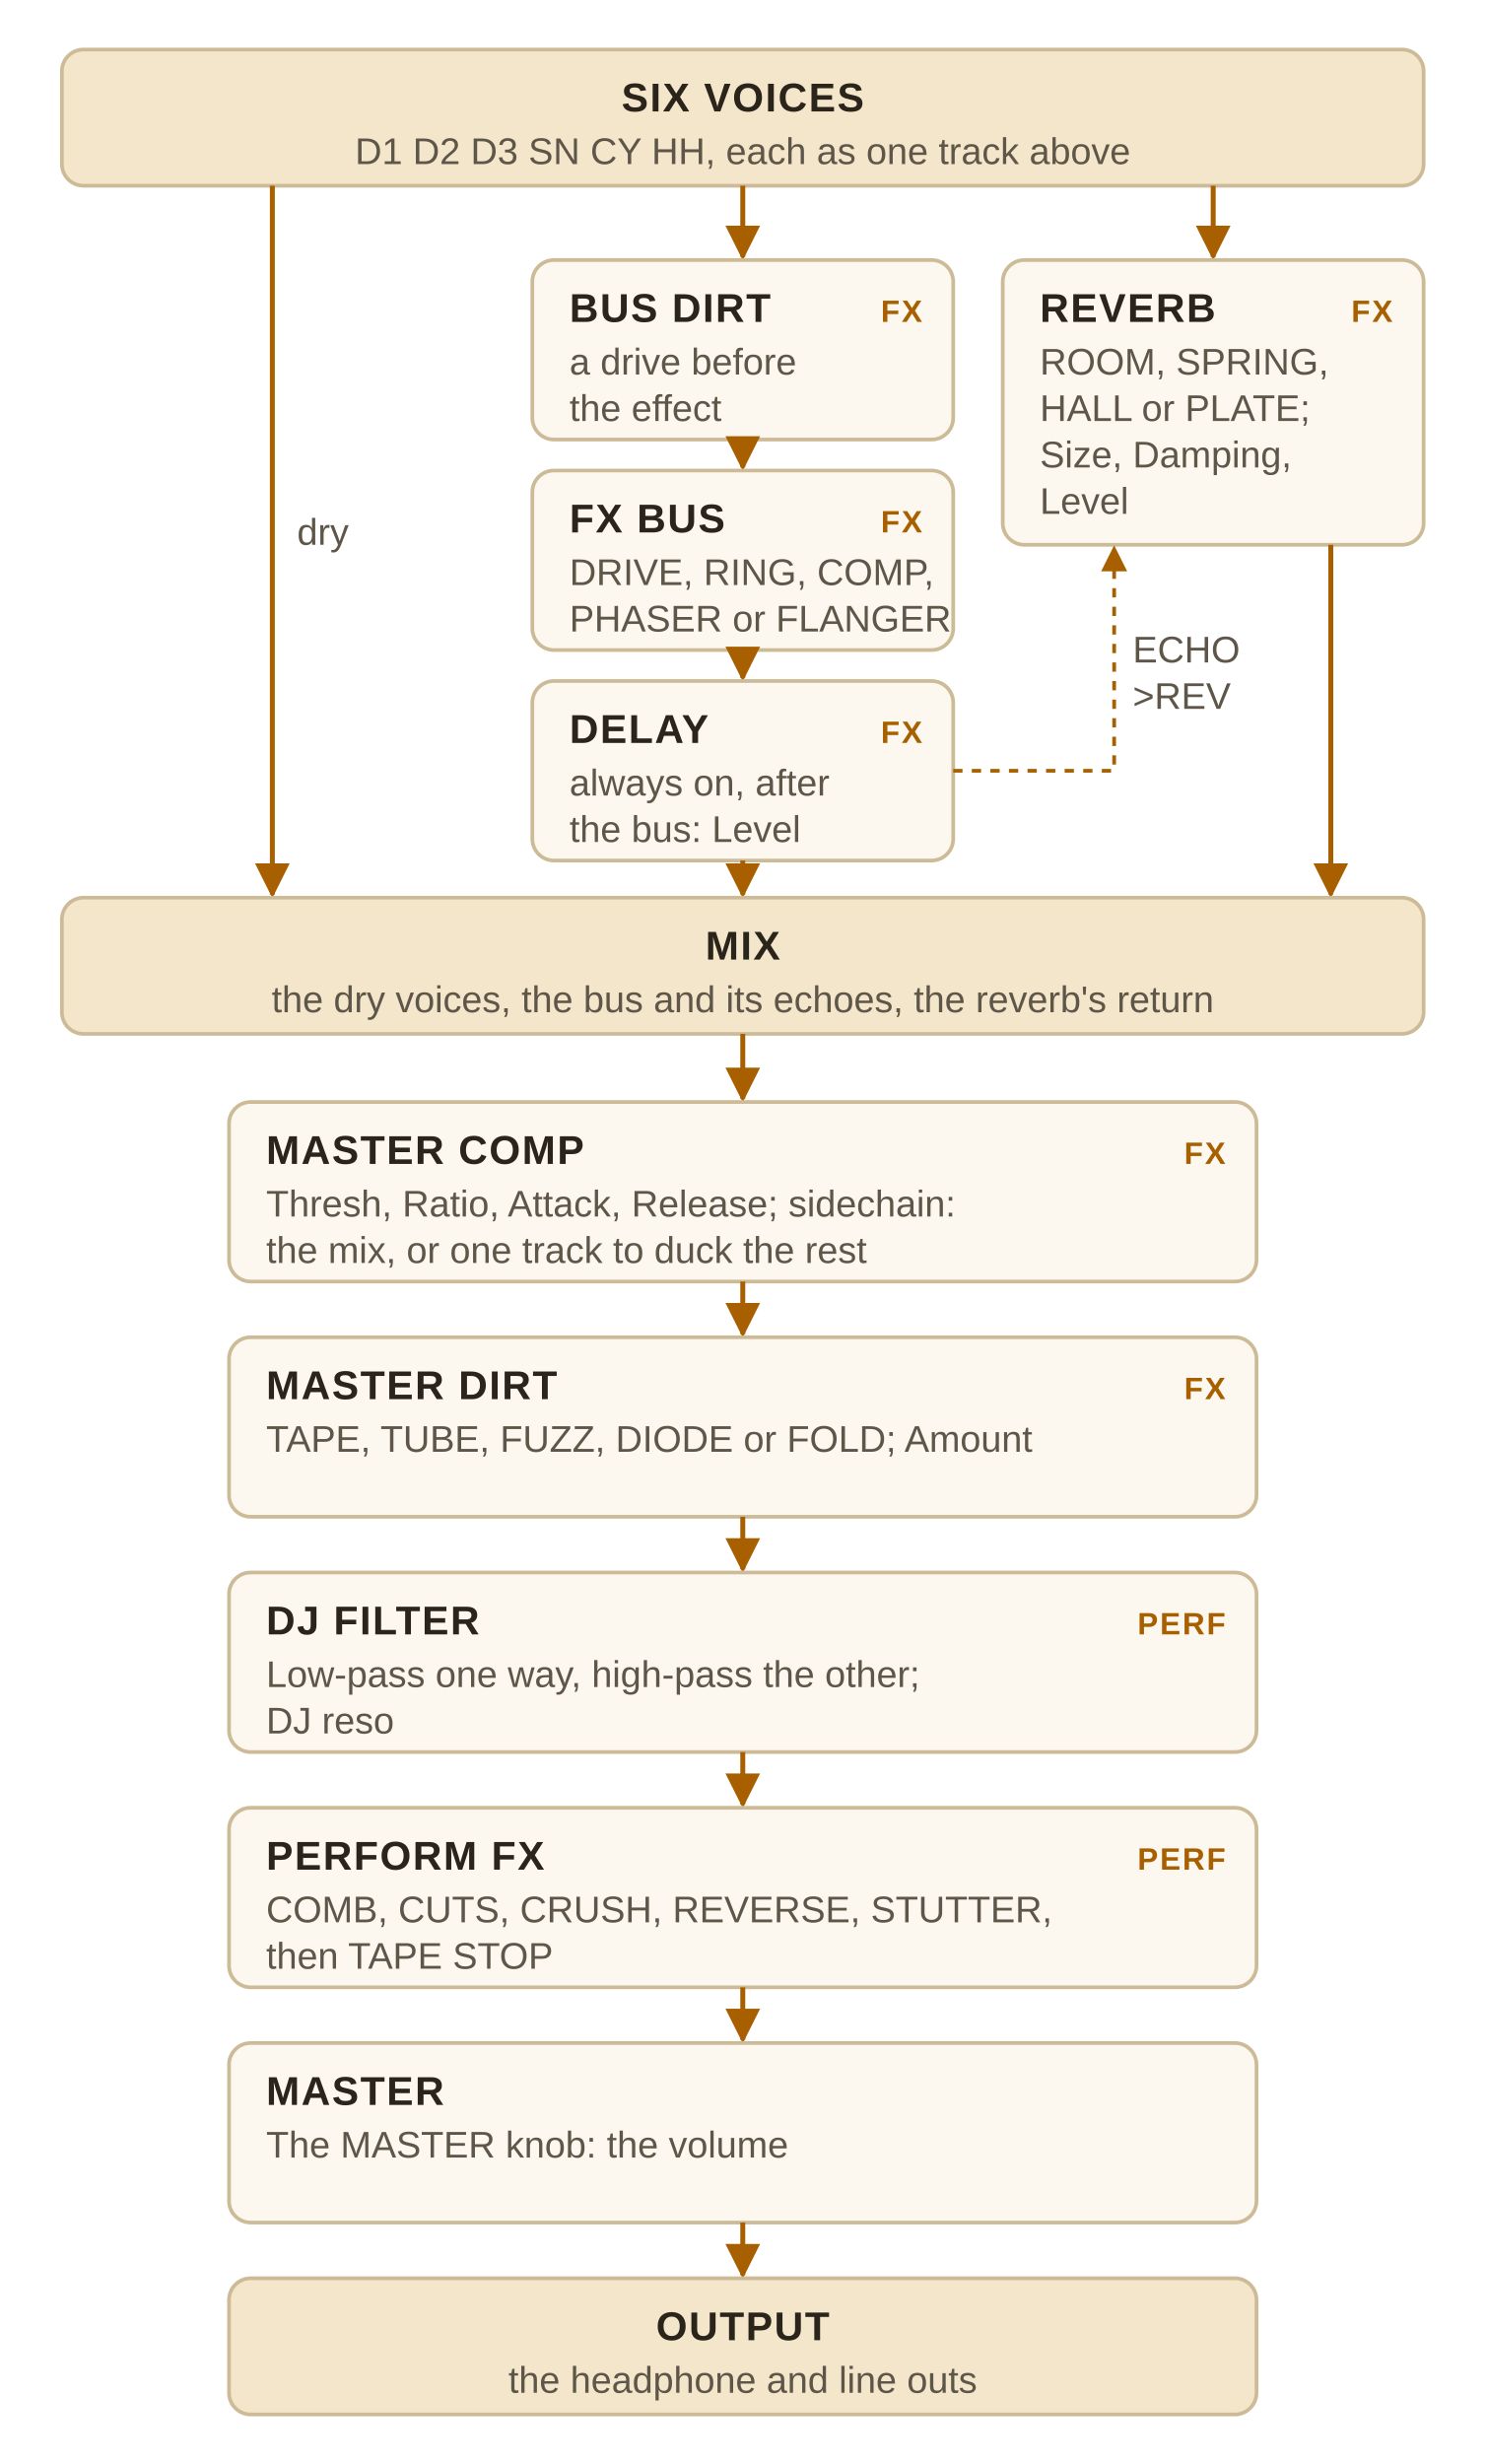
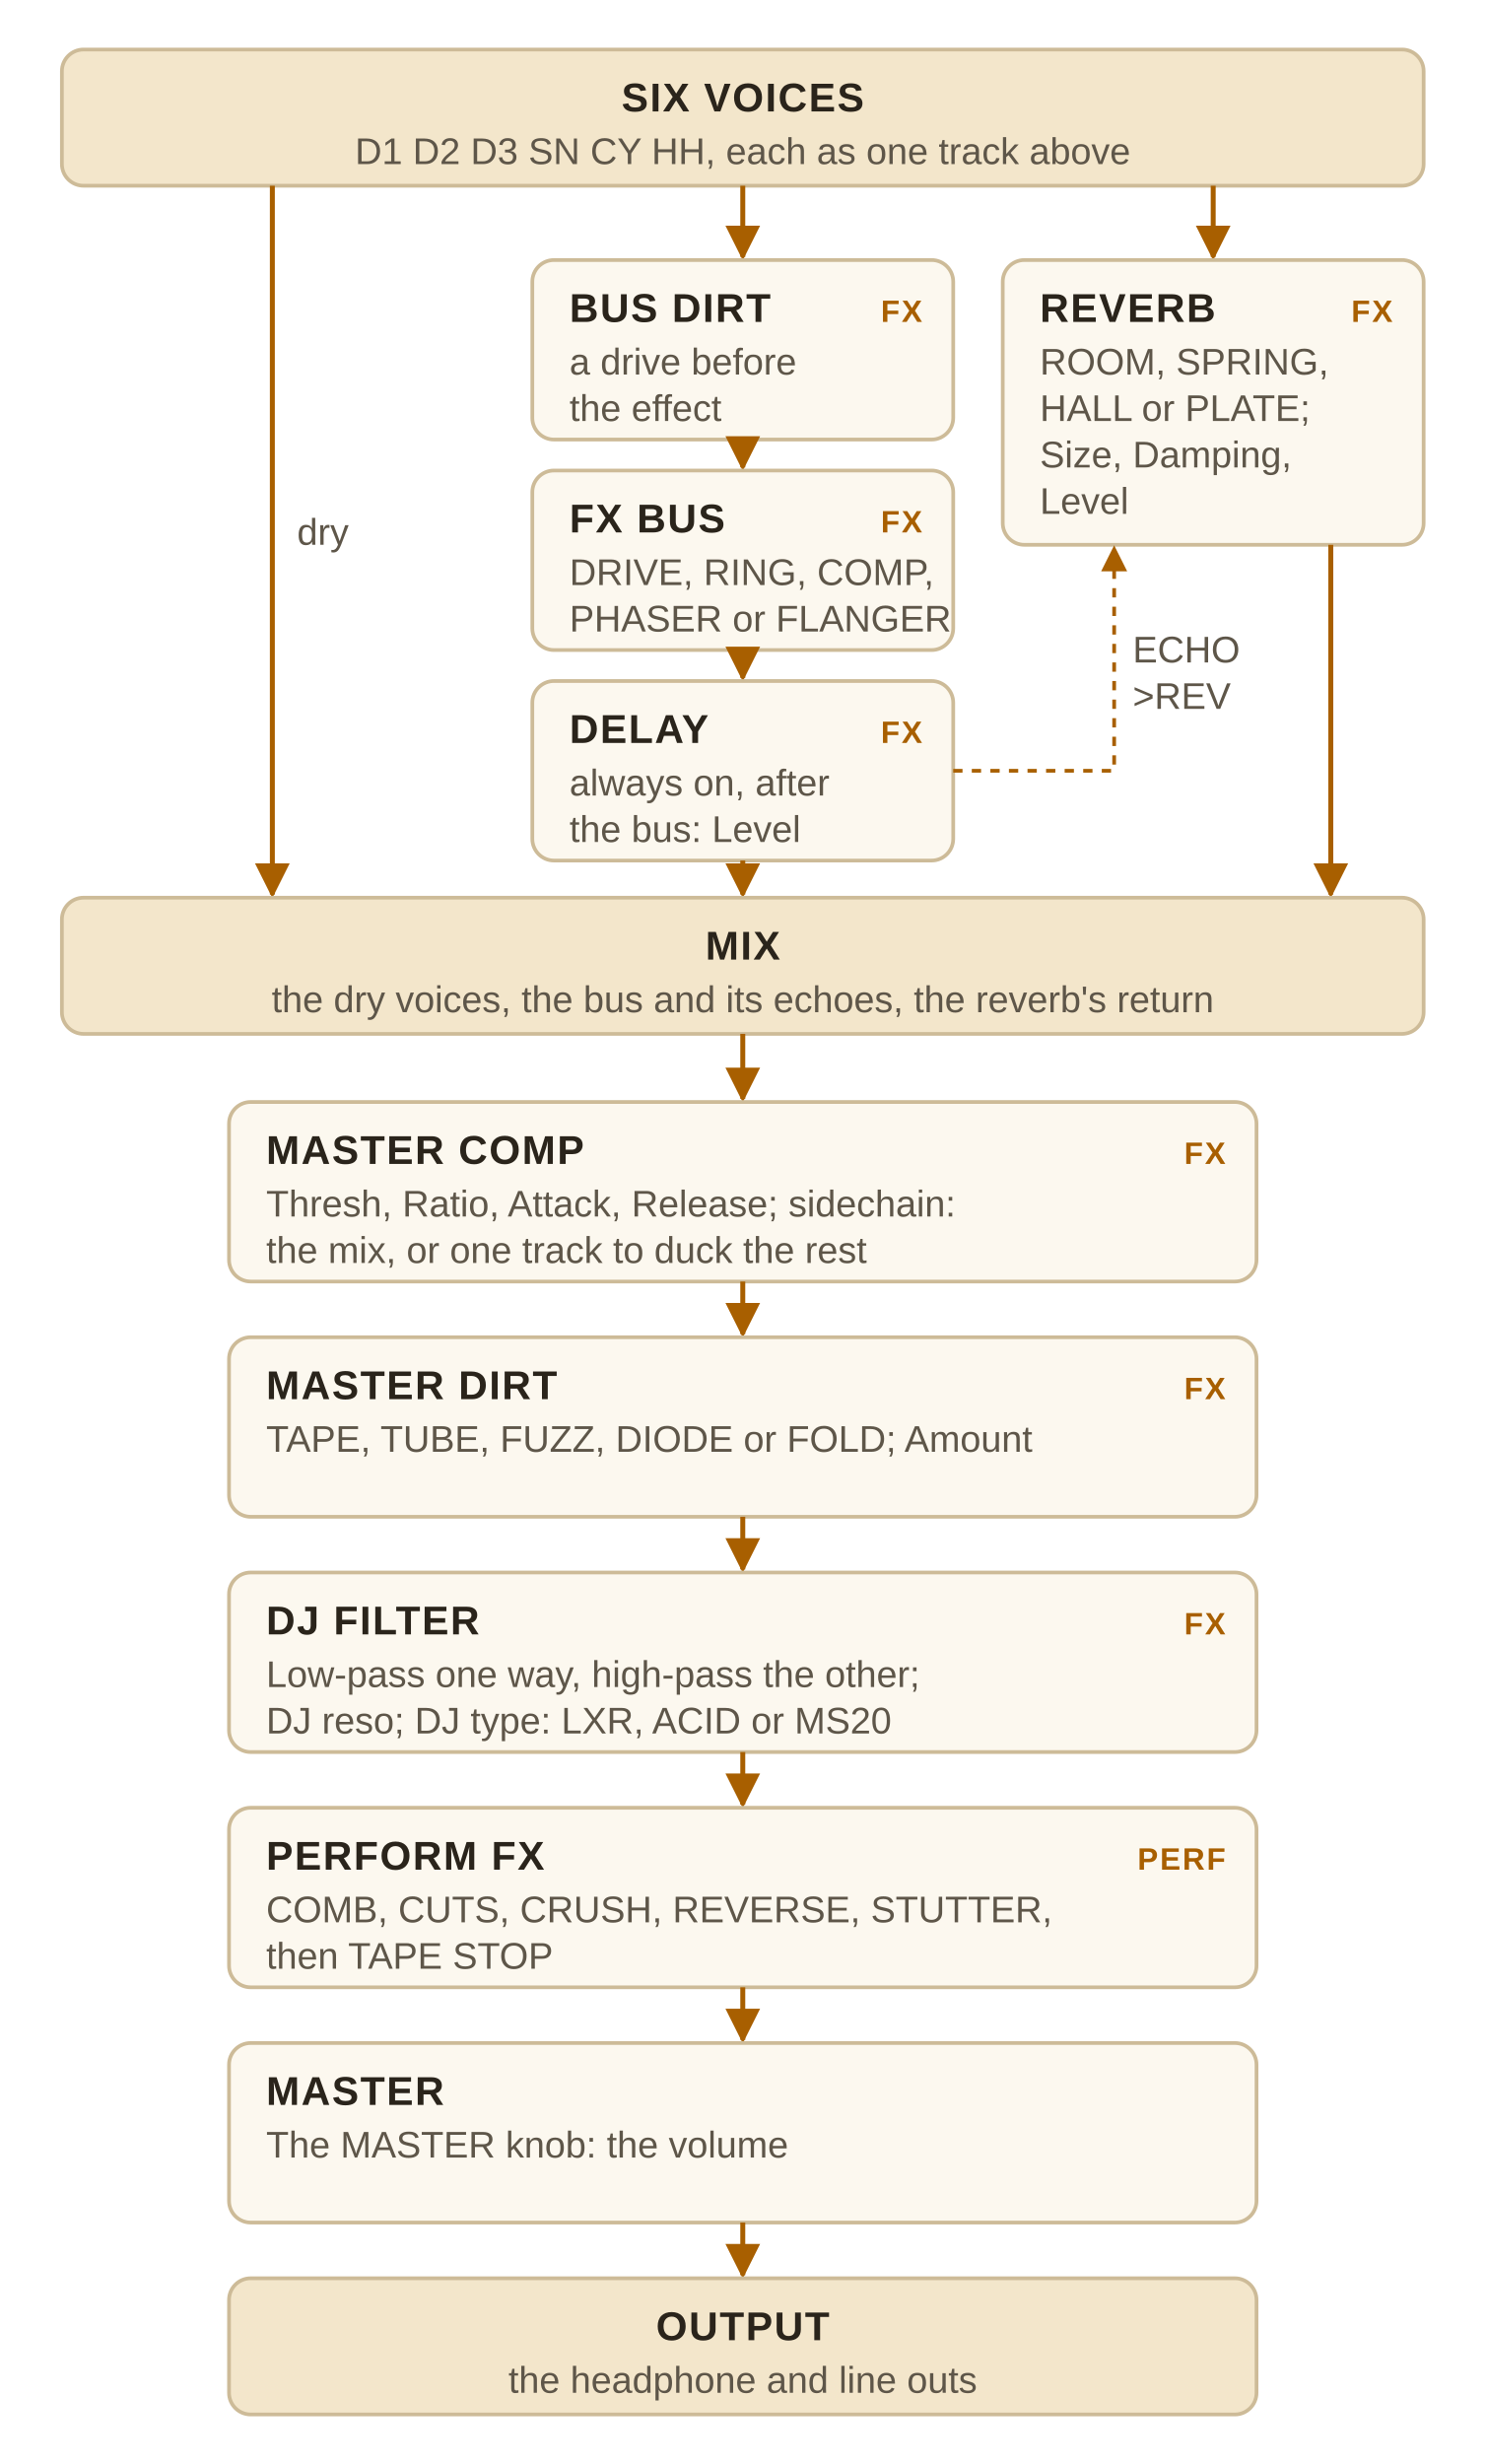
<svg xmlns="http://www.w3.org/2000/svg" viewBox="0 0 480 796" width="480" height="796" role="img" aria-label="Signal flow of the whole mix: the tracks' dry sound, the FX bus and the reverb into the mix, then the master compressor, master dirt, DJ filter, perform effects and the MASTER knob">
  <style>
.bx { fill: #fcf8ef; stroke: #cdbb98; stroke-width: 1.2; }
.bx.k { fill: #f3e6cb; }
.md { fill: #f6f0e3; stroke: #cdbb98; stroke-width: 1.2; stroke-dasharray: 4 3; }
.t { font: 700 13px -apple-system, BlinkMacSystemFont, "Segoe UI", "Helvetica Neue", Arial, sans-serif; fill: #2a241b; letter-spacing: .04em; }
.d { font: 12px -apple-system, BlinkMacSystemFont, "Segoe UI", "Helvetica Neue", Arial, sans-serif; fill: #5e5649; }
.p { font: 700 10px -apple-system, BlinkMacSystemFont, "Segoe UI", "Helvetica Neue", Arial, sans-serif; fill: #a85f00; letter-spacing: .06em; text-anchor: end; }
.c { text-anchor: middle; }
.a { stroke: #a85f00; stroke-width: 1.6; fill: none; }
.a.m { stroke-dasharray: 3 3; stroke-width: 1.2; }
.h { fill: #a85f00; }
@media (prefers-color-scheme: dark) {
  .bx { fill: #1a1713; stroke: #4a4135; } .bx.k { fill: #2a2318; } .md { fill: #15130f; stroke: #4a4135; }
  .t { fill: #ece4d3; } .d { fill: #b3aa99; } .p { fill: #f5b04f; } .a { stroke: #f5b04f; } .h { fill: #f5b04f; }
}
</style>
  <defs>
    <marker id="ah" viewBox="0 0 10 10" refX="9" refY="5" markerWidth="7" markerHeight="7" orient="auto-start-reverse">
      <path class="h" d="M0 0L10 5L0 10z" />
    </marker>
  </defs>
  <rect class="bx k" x="20" y="16" width="440" height="44" rx="7" />
  <text class="t c" x="240.0" y="36">SIX VOICES</text>
  <text class="d c" x="240.0" y="53">D1 D2 D3 SN CY HH, each as one track above</text>
  <text class="d" x="96" y="176">dry</text>
  <path class="a" d="M88 60 V289" marker-end="url(#ah)" />
  <path class="a" d="M240 60 V83" marker-end="url(#ah)" />
  <rect class="bx" x="172" y="84" width="136" height="58" rx="7" />
  <text class="t" x="184" y="104">BUS DIRT</text>
  <text class="d" x="184" y="121">a drive before</text>
  <text class="d" x="184" y="136">the effect</text>
  <text class="p" x="298" y="104">FX</text>
  <path class="a" d="M240 142 V151" marker-end="url(#ah)" />
  <rect class="bx" x="172" y="152" width="136" height="58" rx="7" />
  <text class="t" x="184" y="172">FX BUS</text>
  <text class="d" x="184" y="189">DRIVE, RING, COMP,</text>
  <text class="d" x="184" y="204">PHASER or FLANGER</text>
  <text class="p" x="298" y="172">FX</text>
  <path class="a" d="M240 210 V219" marker-end="url(#ah)" />
  <rect class="bx" x="172" y="220" width="136" height="58" rx="7" />
  <text class="t" x="184" y="240">DELAY</text>
  <text class="d" x="184" y="257">always on, after</text>
  <text class="d" x="184" y="272">the bus: Level</text>
  <text class="p" x="298" y="240">FX</text>
  <path class="a" d="M240 278 V289" marker-end="url(#ah)" />
  <path class="a" d="M392 60 V83" marker-end="url(#ah)" />
  <rect class="bx" x="324" y="84" width="136" height="92" rx="7" />
  <text class="t" x="336" y="104">REVERB</text>
  <text class="d" x="336" y="121">ROOM, SPRING,</text>
  <text class="d" x="336" y="136">HALL or PLATE;</text>
  <text class="d" x="336" y="151">Size, Damping,</text>
  <text class="d" x="336" y="166">Level</text>
  <text class="p" x="450" y="104">FX</text>
  <path class="a m" d="M308 249 H360 V177" marker-end="url(#ah)" />
  <text class="d" x="366" y="214">ECHO</text>
  <text class="d" x="366" y="229">&gt;REV</text>
  <path class="a" d="M430 176 V289" marker-end="url(#ah)" />
  <rect class="bx k" x="20" y="290" width="440" height="44" rx="7" />
  <text class="t c" x="240.0" y="310">MIX</text>
  <text class="d c" x="240.0" y="327">the dry voices, the bus and its echoes, the reverb's return</text>
  <path class="a" d="M240.0 334 V355" marker-end="url(#ah)" />
  <rect class="bx" x="74" y="356" width="332" height="58" rx="7" />
  <text class="t" x="86" y="376">MASTER COMP</text>
  <text class="d" x="86" y="393">Thresh, Ratio, Attack, Release; sidechain:</text>
  <text class="d" x="86" y="408">the mix, or one track to duck the rest</text>
  <text class="p" x="396" y="376">FX</text>
  <path class="a" d="M240.0 414 V431" marker-end="url(#ah)" />
  <rect class="bx" x="74" y="432" width="332" height="58" rx="7" />
  <text class="t" x="86" y="452">MASTER DIRT</text>
  <text class="d" x="86" y="469">TAPE, TUBE, FUZZ, DIODE or FOLD; Amount</text>
  <text class="p" x="396" y="452">FX</text>
  <path class="a" d="M240.0 490 V507" marker-end="url(#ah)" />
  <rect class="bx" x="74" y="508" width="332" height="58" rx="7" />
  <text class="t" x="86" y="528">DJ FILTER</text>
  <text class="d" x="86" y="545">Low-pass one way, high-pass the other;</text>
-   <text class="d" x="86" y="560">DJ reso</text>
-   <text class="p" x="396" y="528">PERF</text>
+   <text class="d" x="86" y="560">DJ reso; DJ type: LXR, ACID or MS20</text>
+   <text class="p" x="396" y="528">FX</text>
  <path class="a" d="M240.0 566 V583" marker-end="url(#ah)" />
  <rect class="bx" x="74" y="584" width="332" height="58" rx="7" />
  <text class="t" x="86" y="604">PERFORM FX</text>
  <text class="d" x="86" y="621">COMB, CUTS, CRUSH, REVERSE, STUTTER,</text>
  <text class="d" x="86" y="636">then TAPE STOP</text>
  <text class="p" x="396" y="604">PERF</text>
  <path class="a" d="M240.0 642 V659" marker-end="url(#ah)" />
  <rect class="bx" x="74" y="660" width="332" height="58" rx="7" />
  <text class="t" x="86" y="680">MASTER</text>
  <text class="d" x="86" y="697">The MASTER knob: the volume</text>
  <path class="a" d="M240.0 718 V735" marker-end="url(#ah)" />
  <rect class="bx k" x="74" y="736" width="332" height="44" rx="7" />
  <text class="t c" x="240.0" y="756">OUTPUT</text>
  <text class="d c" x="240.0" y="773">the headphone and line outs</text>
</svg>
